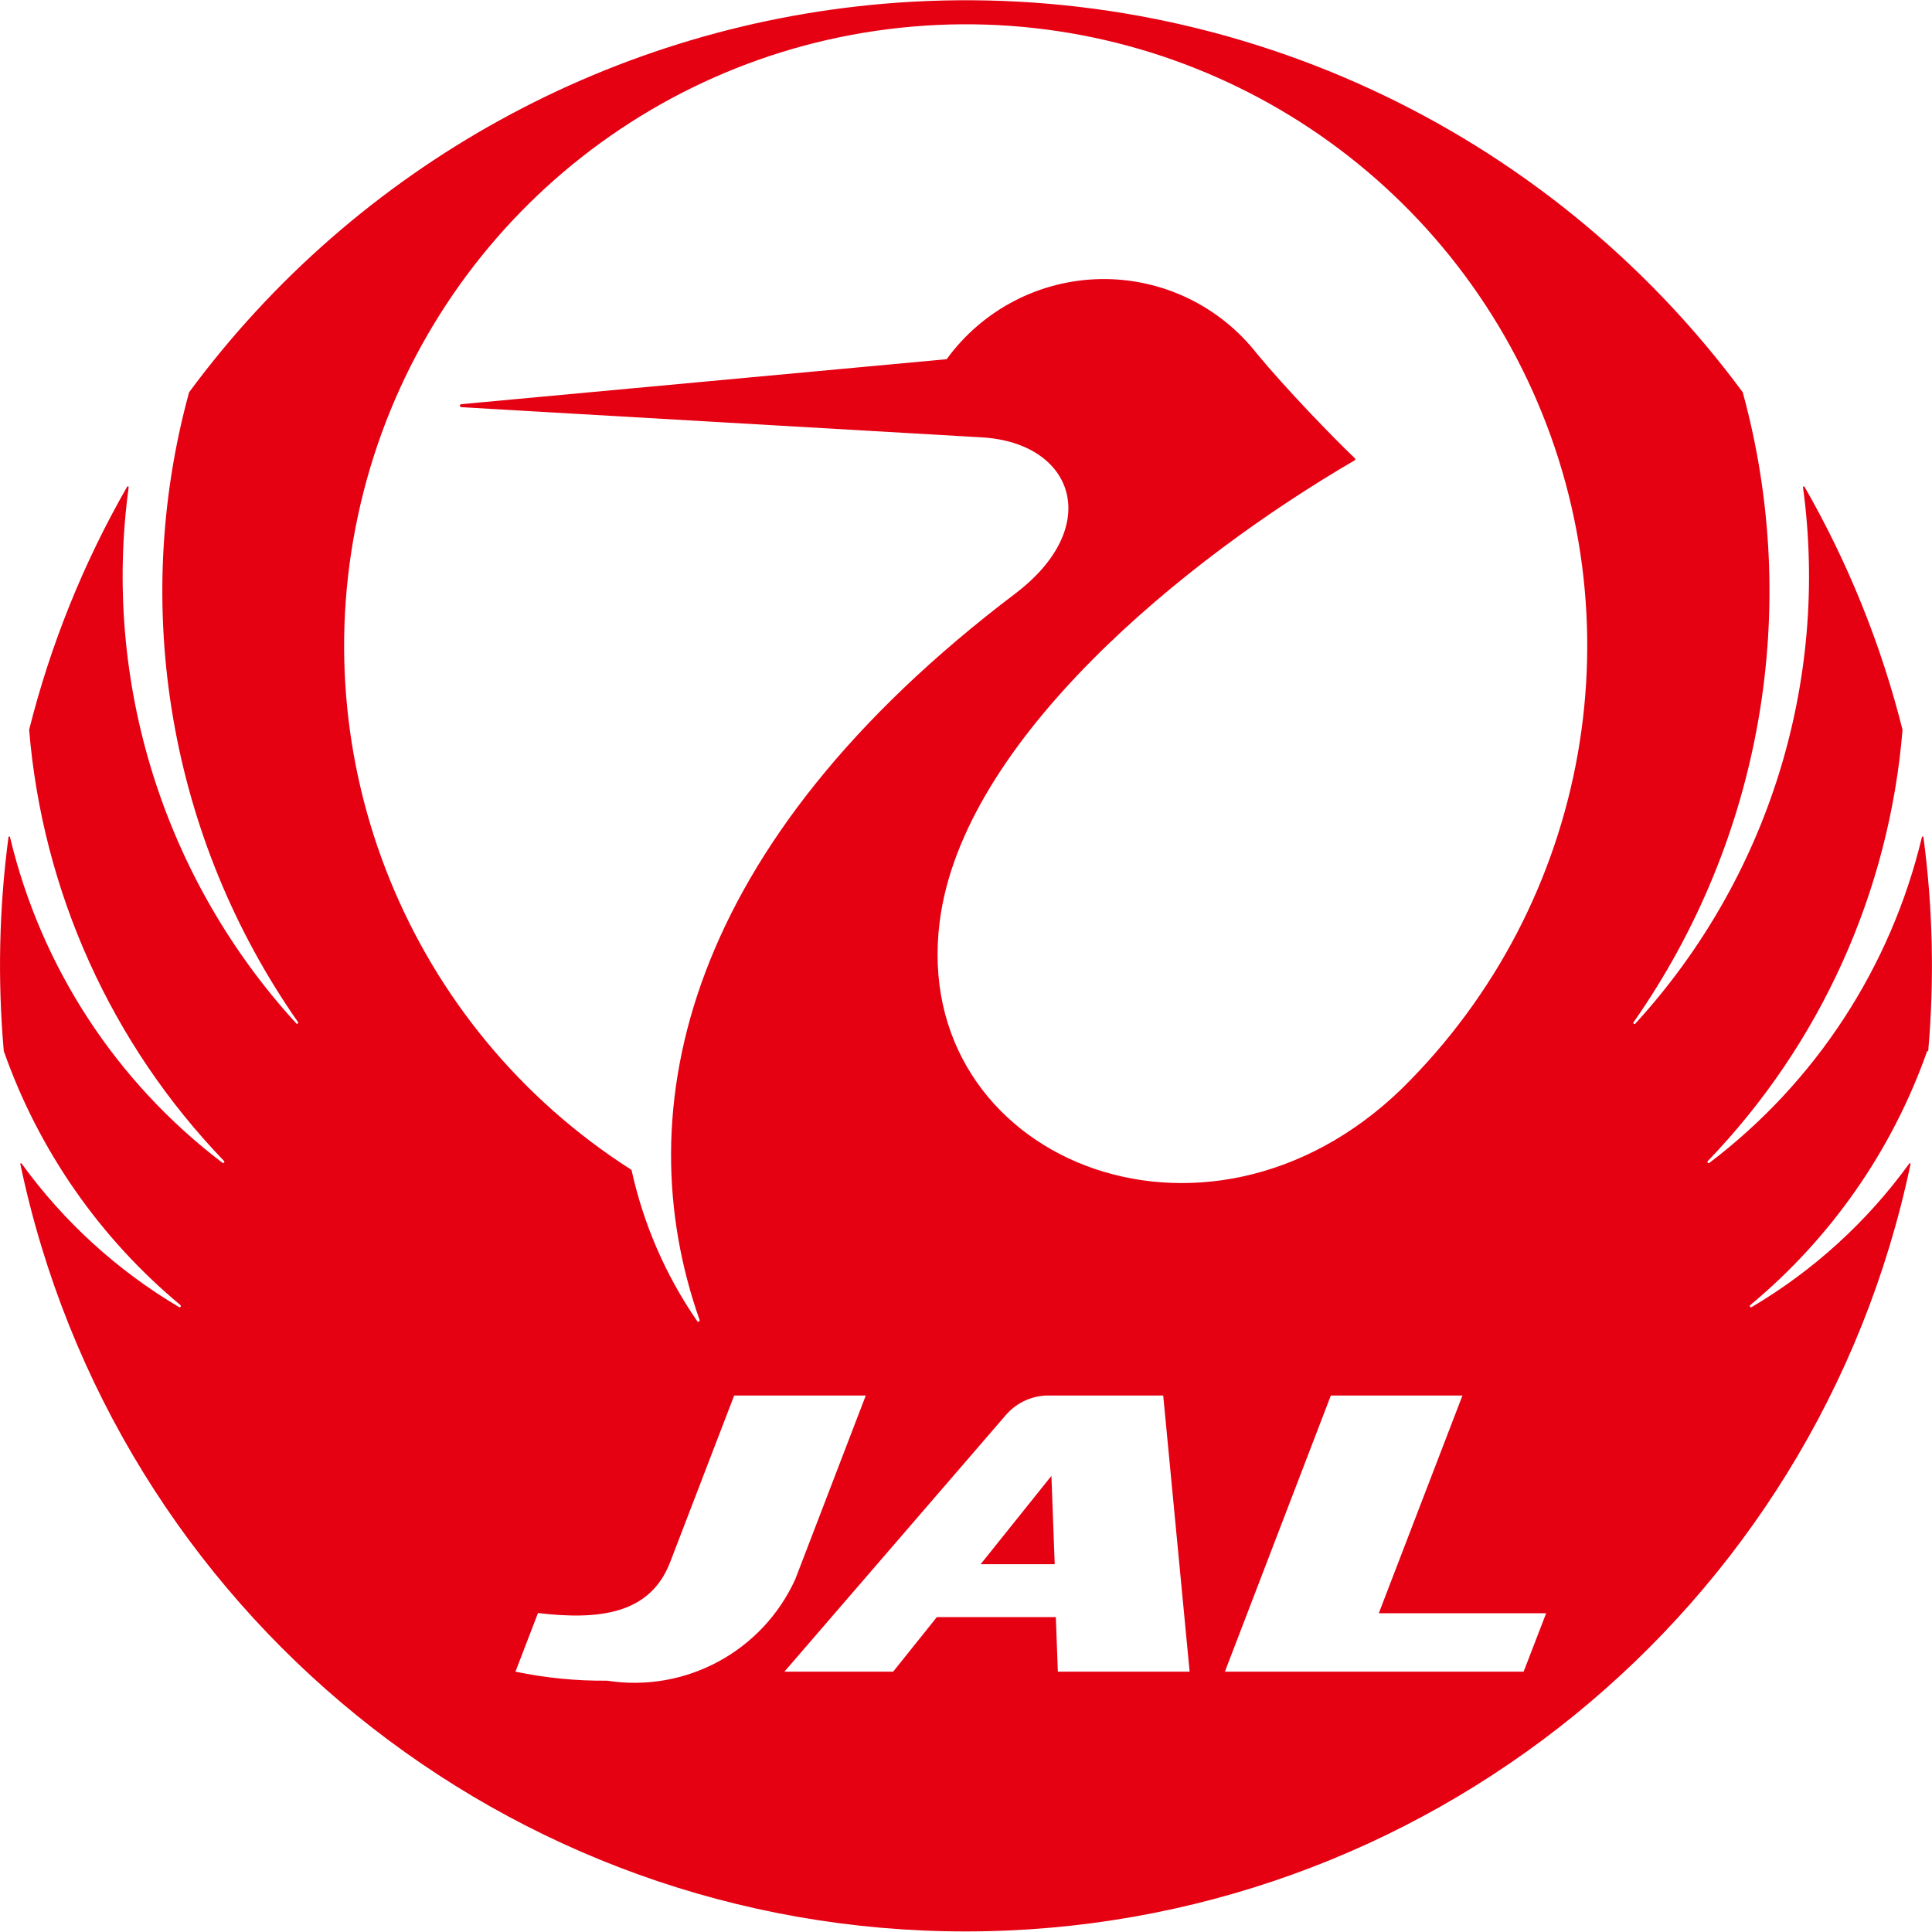
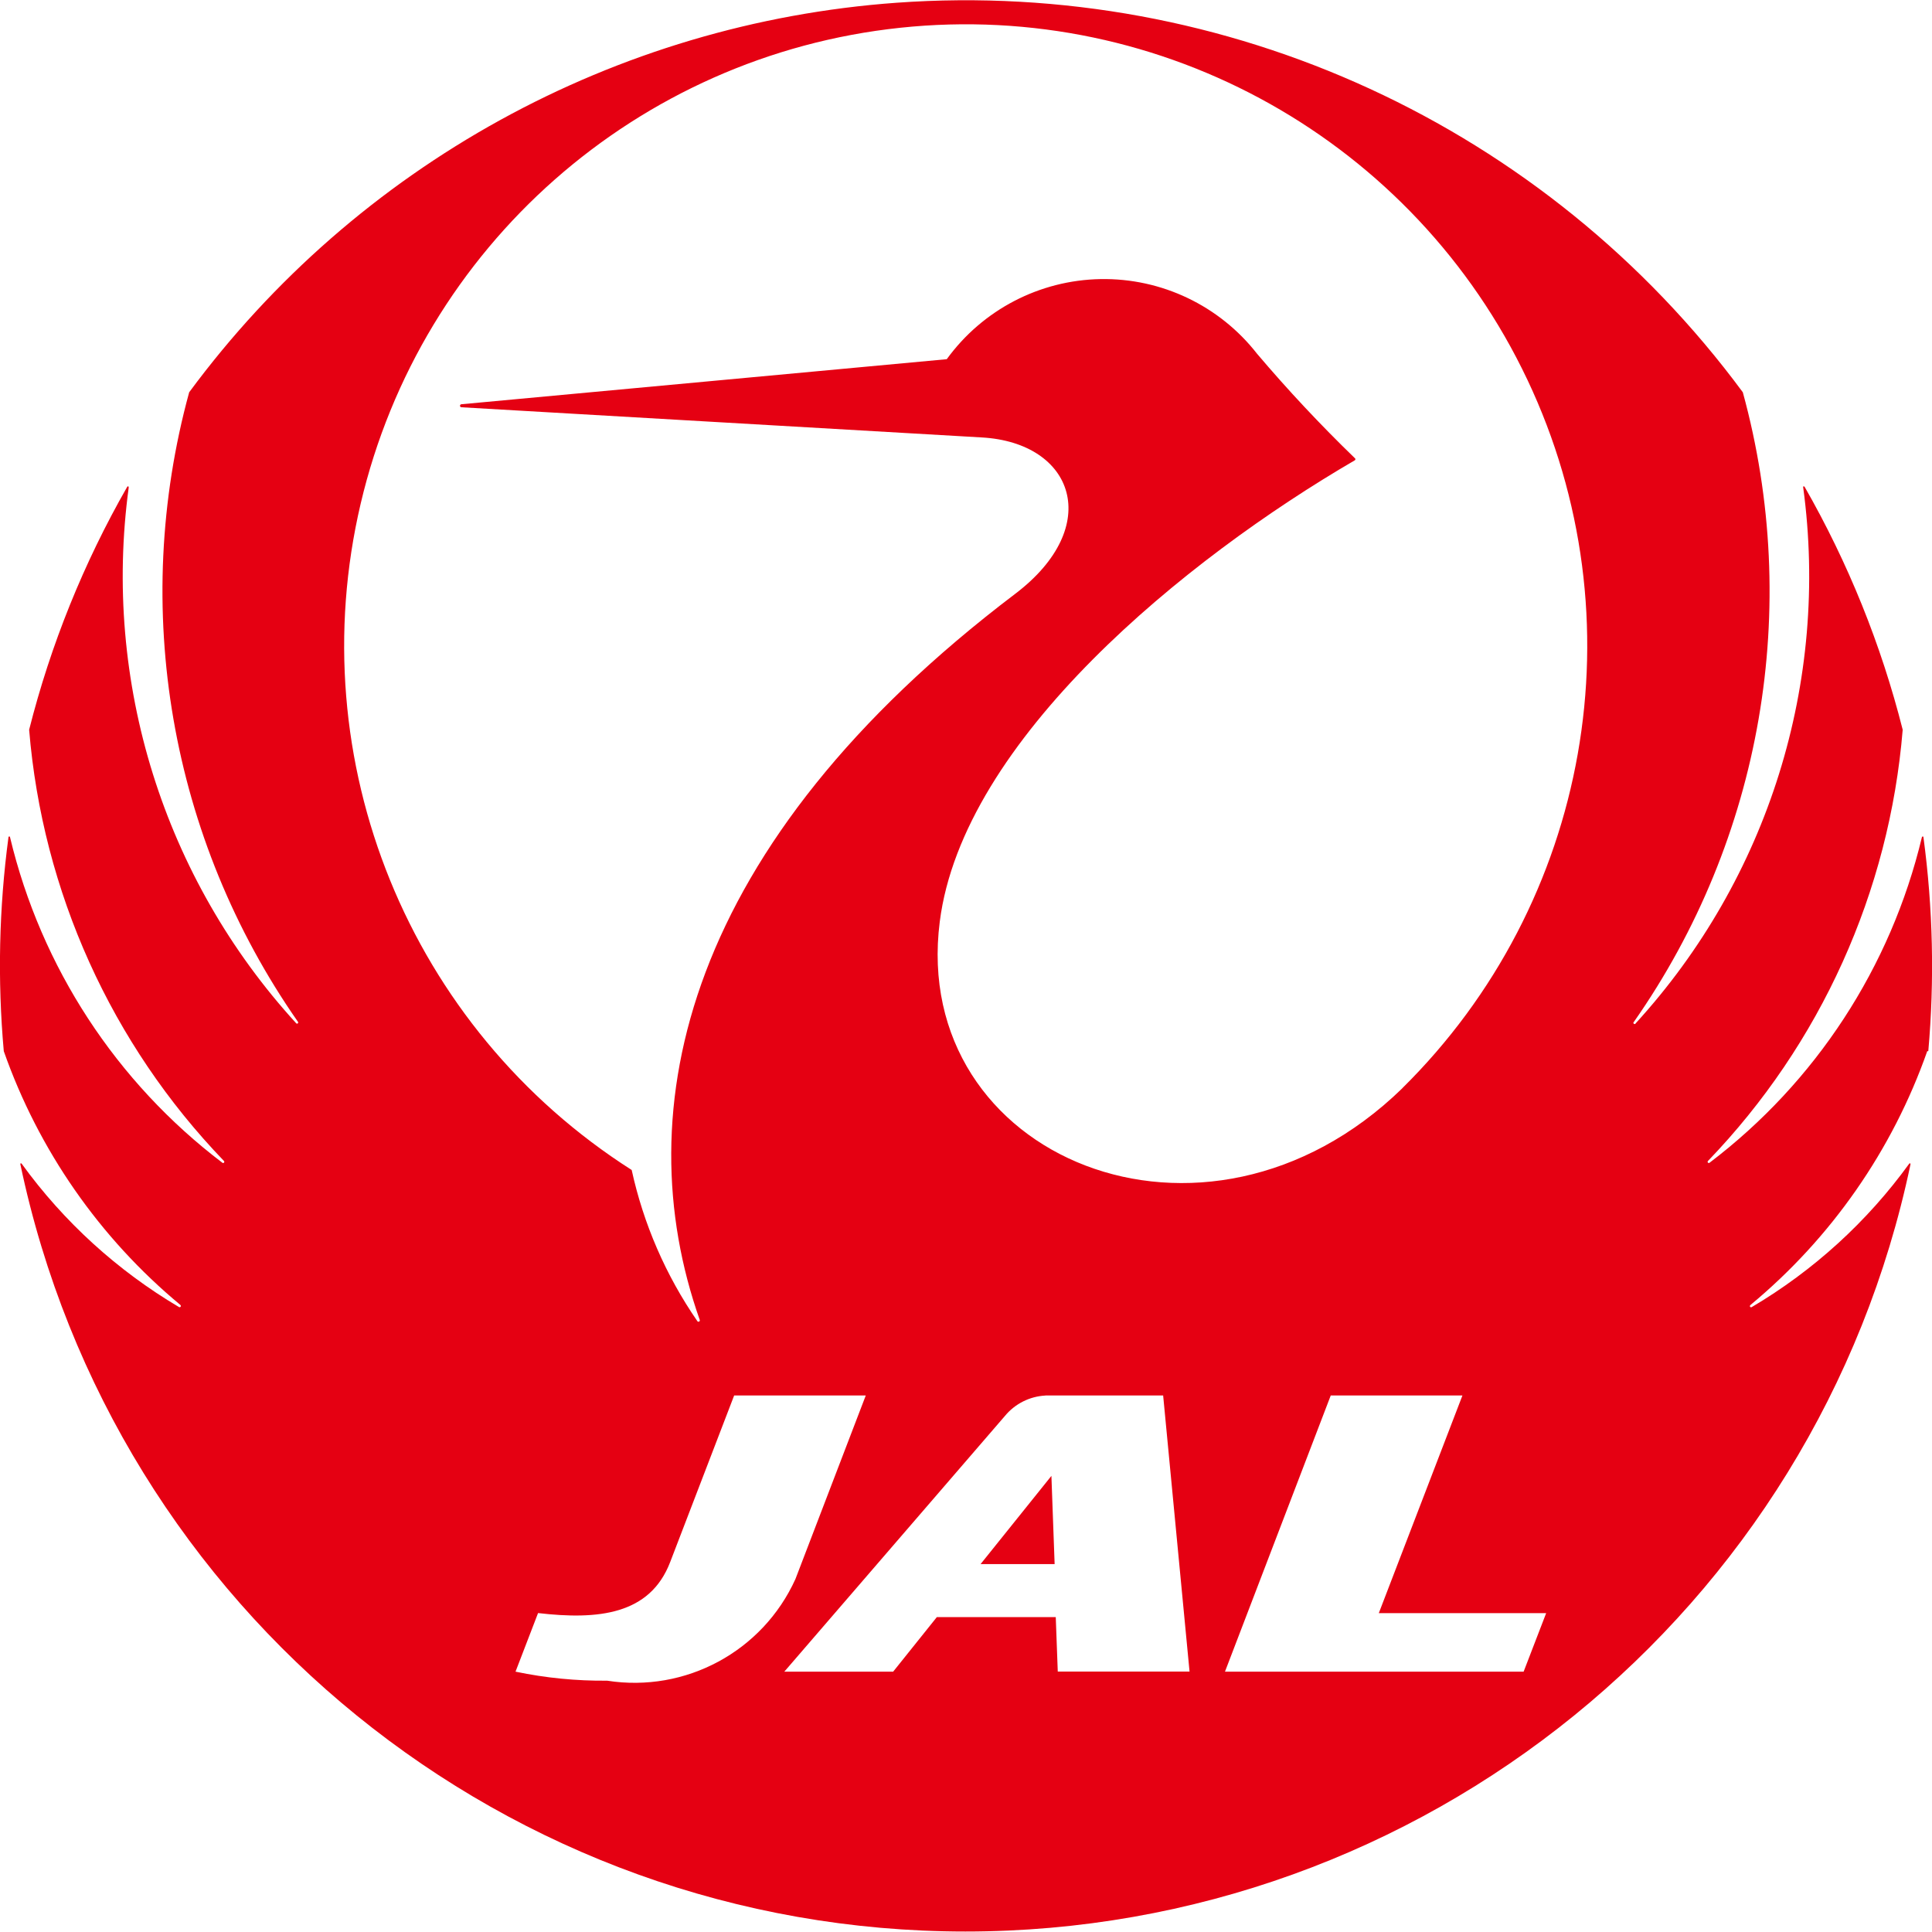
- <svg xmlns="http://www.w3.org/2000/svg" role="img" viewBox="0 0 24 24" fill="#e50012">
-   <path d="M11.138.034a11.996 11.996 0 0 0-8.789 4.839 9.345 9.345 0 0 0 1.351 7.821.014.014 0 1 1-.022.017A8.229 8.229 0 0 1 1.598 6.055c0-.015-.012-.019-.019-.008A11.879 11.879 0 0 0 .362 9.065a8.762 8.762 0 0 0 2.421 5.357.015.015 0 0 1-.019.023A7.172 7.172 0 0 1 .125 10.402c0-.015-.019-.015-.02 0a12.132 12.132 0 0 0-.058 2.655 7.22 7.22 0 0 0 2.193 3.154c.016.014 0.0.035-.016.026a6.506 6.506 0 0 1-1.954-1.781c-.007-.011-.02-.007-.017.006a11.996 11.996 0 0 0 23.48 0c0-.014-.009-.017-.017-.006a6.501 6.501 0 0 1-1.956 1.781c-.018.009-.032-.012-.016-.026a7.223 7.223 0 0 0 2.196-3.154h.013a12.128 12.128 0 0 0-.059-2.655c0-.015-.017-.015-.02 0a7.174 7.174 0 0 1-2.64 4.044.015.015 0 0 1-.019-.023 8.758 8.758 0 0 0 2.419-5.357 11.879 11.879 0 0 0-1.217-3.018c-.008-.011-.022-.007-.019.008a8.232 8.232 0 0 1-2.079 6.655.015.015 0 1 1-.023-.017 9.342 9.342 0 0 0 1.353-7.821A11.996 11.996 0 0 0 11.138.034zm.044.311a7.721 7.721 0 0 1 6.238 13.173l-.002.002c-2.454 2.387-6.117.862-5.745-2.07.286-2.26 3.058-4.511 5.156-5.732a.016.016 0 0 0 0-.027c-.275-.262-.847-.853-1.214-1.296a2.413 2.413 0 0 0-3.855.067l-6.032.559a.019.019 0 0 0 0 .037l6.466.375c1.147.065 1.521 1.106.415 1.943-4.107 3.113-4.84 6.407-3.919 9.019a.017.017 0 0 1-.031.014 5.304 5.304 0 0 1-.814-1.876A7.721 7.721 0 0 1 11.182.345ZM9.12 17.336h1.635l-.875 2.28a2.195 2.195 0 0 1-2.338 1.262 5.301 5.301 0 0 1-1.139-.112l.28-.728c.749.087 1.391.022 1.642-.633zm3.866 0h1.464l.328 3.43h-1.637l-.025-.678H11.638l-.543.678h-1.351l2.74-3.175a.701.701 0 0 1 .503-.255zm3.546 0h1.635l-1.039 2.704h2.079l-.28.726h-3.711zm-3.471.998-.879 1.097h.92z" />
+ <svg xmlns="http://www.w3.org/2000/svg" fill="#e50012" viewBox="0 0 24 24">
+   <path d="M11.138.034A12 12 0 0 0 2.35 4.873a9.35 9.35 0 0 0 1.351 7.82.014.014 0 1 1-.022.018 8.23 8.23 0 0 1-2.08-6.656c0-.015-.012-.019-.019-.007A12 12 0 0 0 .362 9.065a8.76 8.76 0 0 0 2.421 5.358.015.015 0 0 1-.018.023 7.17 7.17 0 0 1-2.64-4.044c0-.015-.02-.015-.02 0a12 12 0 0 0-.058 2.656A7.2 7.2 0 0 0 2.24 16.21c.016.015 0 .035-.016.027a6.5 6.5 0 0 1-1.954-1.78c-.007-.011-.02-.007-.017.006a11.996 11.996 0 0 0 23.48 0c0-.013-.009-.017-.017-.006a6.5 6.5 0 0 1-1.955 1.78c-.018.01-.032-.011-.016-.026a7.2 7.2 0 0 0 2.196-3.153h.013a12 12 0 0 0-.06-2.656c0-.015-.017-.015-.02 0a7.17 7.17 0 0 1-2.64 4.044.015.015 0 0 1-.018-.023 8.76 8.76 0 0 0 2.42-5.358 12 12 0 0 0-1.218-3.017c-.008-.012-.022-.008-.018.007a8.23 8.23 0 0 1-2.08 6.656.015.015 0 1 1-.023-.017 9.34 9.34 0 0 0 1.353-7.821A12 12 0 0 0 11.138.034m.044.311a7.721 7.721 0 0 1 6.238 13.173l-.001.002c-2.454 2.387-6.118.862-5.745-2.07.286-2.26 3.057-4.51 5.156-5.732a.016.016 0 0 0 0-.027 18 18 0 0 1-1.214-1.296 2.413 2.413 0 0 0-3.855.067l-6.032.56a.019.019 0 0 0 0 .037l6.466.375c1.147.064 1.521 1.105.416 1.943-4.107 3.113-4.84 6.407-3.919 9.018a.017.017 0 0 1-.031.014 5.3 5.3 0 0 1-.814-1.875A7.721 7.721 0 0 1 11.182.345M9.12 17.335h1.635l-.874 2.281a2.195 2.195 0 0 1-2.339 1.262 5.3 5.3 0 0 1-1.138-.112l.28-.728c.748.087 1.39.021 1.641-.633zm3.866 0h1.463l.328 3.43H13.14l-.025-.677h-1.477l-.543.678H9.743l2.74-3.176a.7.7 0 0 1 .503-.254zm3.545 0h1.636l-1.039 2.704h2.079l-.28.727h-3.71zm-3.47.999-.88 1.096h.92z" />
</svg>
